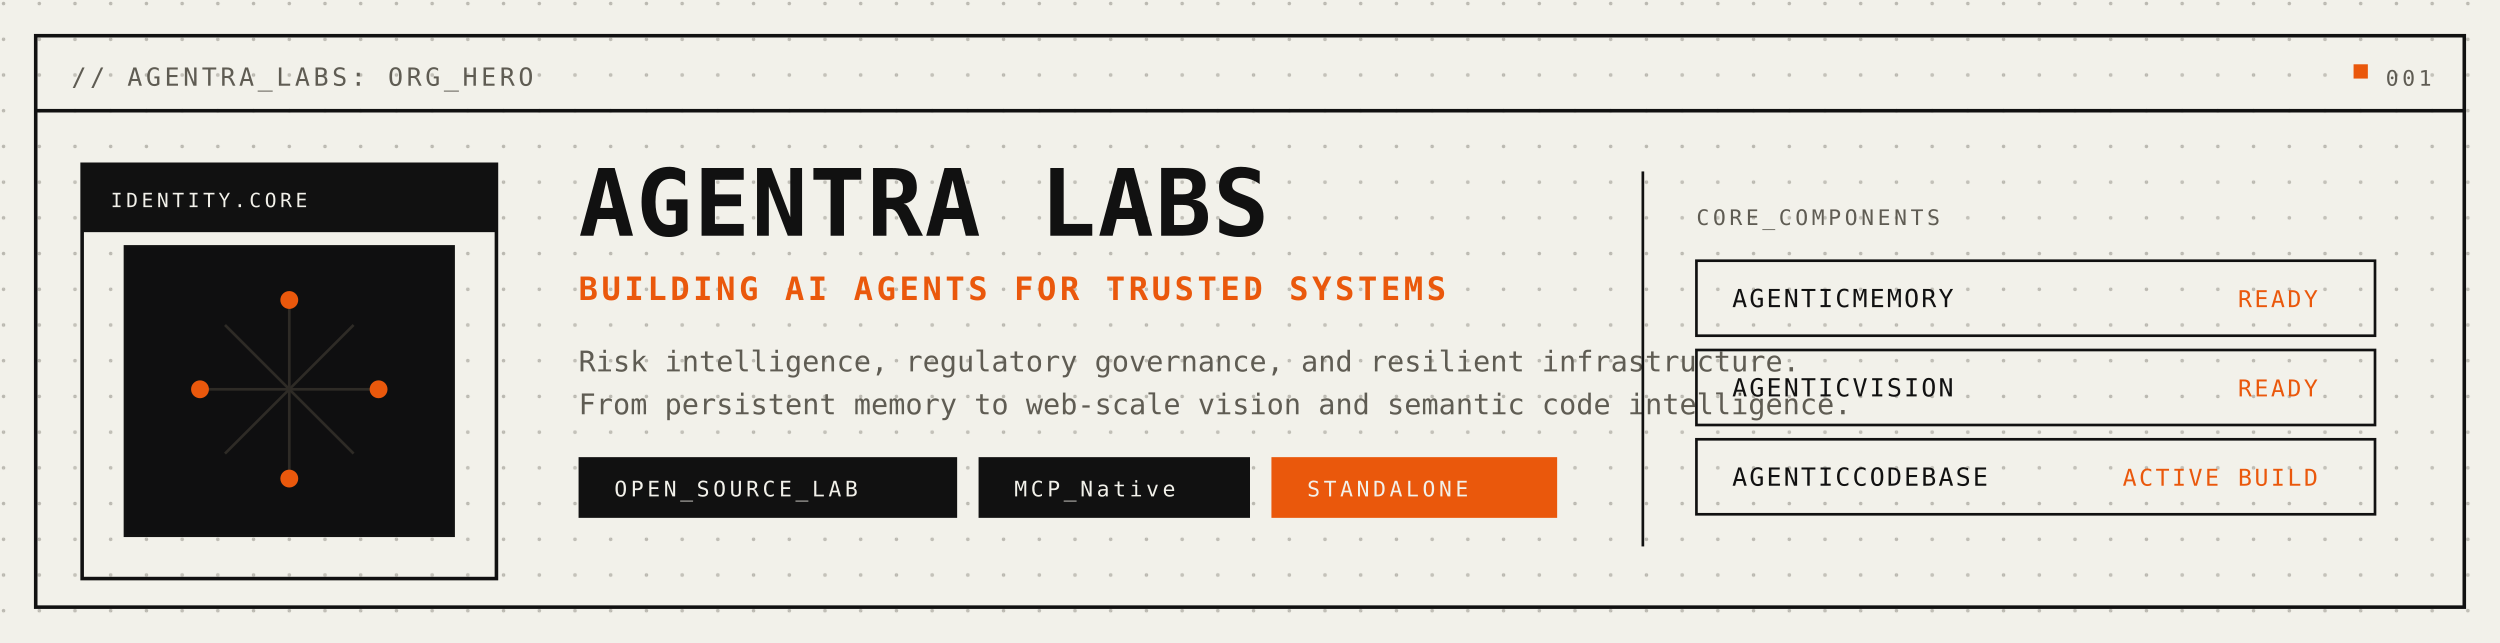
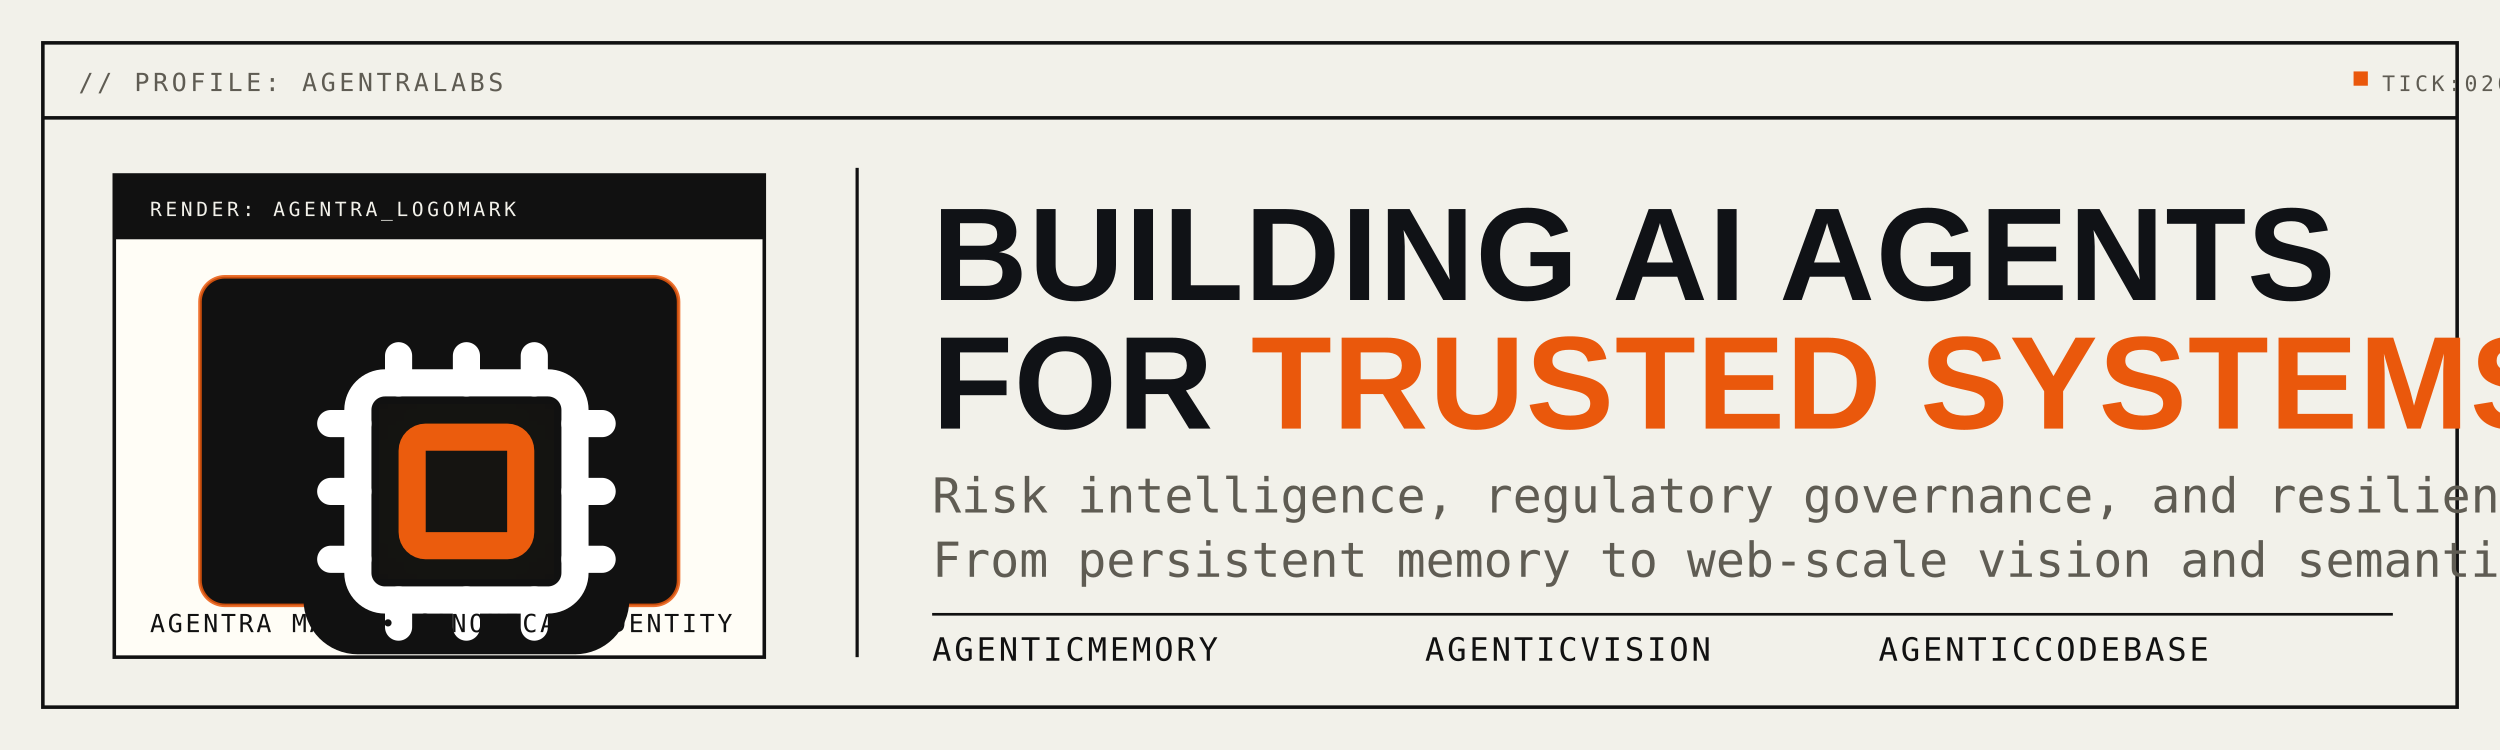
- <svg xmlns="http://www.w3.org/2000/svg" viewBox="0 0 1400 360" role="img" aria-label="Agentra Labs GitHub organization hero pane">
+ <svg xmlns="http://www.w3.org/2000/svg" viewBox="0 0 1400 420" role="img" aria-label="Agentra Labs GitHub organization hero">
  <defs>
-     <pattern id="grid" width="20" height="20" patternUnits="userSpaceOnUse">
-       <circle cx="2" cy="2" r="1" fill="#b8b6ae" />
-     </pattern>
    <style>
      .mono { font-family:'JetBrains Mono','IBM Plex Mono',monospace; }
-       .ink { fill:#111111; }
-       .muted { fill:#5f5c53; }
-       .paper { fill:#f2f1ea; }
-       .accent { fill:#ea580c; }
-       .stroke { stroke:#111111; }
+       .sans { font-family:'Sora','Space Grotesk',Arial,sans-serif; }
    </style>
+     <filter id="softGlow" x="-30%" y="-30%" width="160%" height="160%">
+       <feGaussianBlur stdDeviation="10" result="b" />
+       <feColorMatrix in="b" type="matrix" values="1 0 0 0 0.92 0 1 0 0 0.34 0 0 1 0 0.06 0 0 0 0.55 0" />
+       <feBlend mode="screen" in2="SourceGraphic" />
+     </filter>
  </defs>
-   <rect width="1400" height="360" class="paper" />
-   <rect width="1400" height="360" fill="url(#grid)" />
-   <rect x="20" y="20" width="1360" height="320" fill="none" class="stroke" stroke-width="2" />
-   <line x1="20" y1="62" x2="1380" y2="62" class="stroke" stroke-width="2" />
-   <text x="40" y="48" class="mono muted" font-size="14" letter-spacing="2"> // AGENTRA_LABS: ORG_HERO</text>
-   <rect x="1318" y="36" width="8" height="8" class="accent" />
-   <text x="1336" y="48" class="mono muted" font-size="12" letter-spacing="2">001</text>
-   <rect x="46" y="92" width="232" height="232" fill="none" class="stroke" stroke-width="2" />
-   <rect x="46" y="92" width="232" height="38" fill="#111111" />
-   <text x="62" y="116" class="mono paper" font-size="11" letter-spacing="2">IDENTITY.CORE</text>
-   <rect x="70" y="138" width="184" height="162" fill="#0f0f10" stroke="#111111" stroke-width="1.5" />
-   <line x1="162" y1="168" x2="162" y2="268" stroke="#2e2b26" stroke-width="1.5" />
-   <line x1="112" y1="218" x2="212" y2="218" stroke="#2e2b26" stroke-width="1.5" />
-   <line x1="126" y1="182" x2="198" y2="254" stroke="#2e2b26" stroke-width="1.5" />
-   <line x1="198" y1="182" x2="126" y2="254" stroke="#2e2b26" stroke-width="1.5" />
-   <circle cx="162" cy="168" r="5" class="accent" />
-   <circle cx="162" cy="268" r="5" class="accent" />
-   <circle cx="112" cy="218" r="5" class="accent" />
-   <circle cx="212" cy="218" r="5" class="accent" />
-   <text x="324" y="132" class="mono ink" font-size="52" font-weight="700" letter-spacing="1">AGENTRA LABS</text>
-   <text x="324" y="168" class="mono accent" font-size="18" font-weight="700" letter-spacing="2">BUILDING AI AGENTS FOR TRUSTED SYSTEMS</text>
-   <text x="324" y="208" class="mono muted" font-size="16">Risk intelligence, regulatory governance, and resilient infrastructure.</text>
-   <text x="324" y="232" class="mono muted" font-size="16">From persistent memory to web-scale vision and semantic code intelligence.</text>
-   <rect x="324" y="256" width="212" height="34" fill="#111111" />
-   <text x="344" y="278" class="mono paper" font-size="12" letter-spacing="2">OPEN_SOURCE_LAB</text>
-   <rect x="548" y="256" width="152" height="34" fill="#111111" />
-   <text x="568" y="278" class="mono paper" font-size="12" letter-spacing="2">MCP_Native</text>
-   <rect x="712" y="256" width="160" height="34" class="accent" />
-   <text x="732" y="278" class="mono paper" font-size="12" letter-spacing="2">STANDALONE</text>
-   <line x1="920" y1="96" x2="920" y2="306" class="stroke" stroke-width="1.5" />
-   <text x="950" y="126" class="mono muted" font-size="12" letter-spacing="2">CORE_COMPONENTS</text>
-   <rect x="950" y="146" width="380" height="42" fill="none" class="stroke" stroke-width="1.5" />
-   <text x="970" y="172" class="mono ink" font-size="14" letter-spacing="1.2">AGENTICMEMORY</text>
-   <text x="1298" y="172" class="mono accent" font-size="13" text-anchor="end" letter-spacing="1.4">READY</text>
-   <rect x="950" y="196" width="380" height="42" fill="none" class="stroke" stroke-width="1.5" />
-   <text x="970" y="222" class="mono ink" font-size="14" letter-spacing="1.2">AGENTICVISION</text>
-   <text x="1298" y="222" class="mono accent" font-size="13" text-anchor="end" letter-spacing="1.4">READY</text>
-   <rect x="950" y="246" width="380" height="42" fill="none" class="stroke" stroke-width="1.5" />
-   <text x="970" y="272" class="mono ink" font-size="14" letter-spacing="1.2">AGENTICCODEBASE</text>
-   <text x="1298" y="272" class="mono accent" font-size="13" text-anchor="end" letter-spacing="1.4">ACTIVE BUILD</text>
+   <rect width="1400" height="420" fill="#f2f1ea" />
+   <rect x="24" y="24" width="1352" height="372" fill="none" stroke="#111111" stroke-width="2" />
+   <line x1="24" y1="66" x2="1376" y2="66" stroke="#111111" stroke-width="2" />
+   <text x="44" y="51" class="mono" fill="#5f5c53" font-size="14" letter-spacing="2">// PROFILE: AGENTRALABS</text>
+   <text x="1334" y="51" class="mono" fill="#5f5c53" font-size="12" letter-spacing="2">TICK:0201</text>
+   <rect x="1318" y="40" width="8" height="8" fill="#ea580c" />
+   <line x1="480" y1="94" x2="480" y2="368" stroke="#111111" stroke-width="1.8" />
+   <rect x="64" y="98" width="364" height="270" fill="#fffdf6" stroke="#111111" stroke-width="2" />
+   <rect x="64" y="98" width="364" height="36" fill="#111111" />
+   <text x="84" y="121" class="mono" fill="#f2f1ea" font-size="11" letter-spacing="2">RENDER: AGENTRA_LOGOMARK</text>
+   <rect x="112" y="155" width="268" height="184" rx="14" fill="#111111" />
+   <rect x="112" y="155" width="268" height="184" rx="14" fill="none" stroke="#ea580c" stroke-width="2" opacity="0.85" />
+   <g transform="translate(170 184) scale(7.6)" stroke-linecap="round" stroke-linejoin="round" fill="none">
+     <rect x="0" y="0" width="24" height="24" rx="4" fill="#111111" />
+     <path d="M12 20v2" stroke="#ffffff" stroke-width="2" />
+     <path d="M12 2v2" stroke="#ffffff" stroke-width="2" />
+     <path d="M17 20v2" stroke="#ffffff" stroke-width="2" />
+     <path d="M17 2v2" stroke="#ffffff" stroke-width="2" />
+     <path d="M2 12h2" stroke="#ffffff" stroke-width="2" />
+     <path d="M2 17h2" stroke="#ffffff" stroke-width="2" />
+     <path d="M2 7h2" stroke="#ffffff" stroke-width="2" />
+     <path d="M20 12h2" stroke="#ffffff" stroke-width="2" />
+     <path d="M20 17h2" stroke="#ffffff" stroke-width="2" />
+     <path d="M20 7h2" stroke="#ffffff" stroke-width="2" />
+     <path d="M7 20v2" stroke="#ffffff" stroke-width="2" />
+     <path d="M7 2v2" stroke="#ffffff" stroke-width="2" />
+     <rect x="4" y="4" width="16" height="16" rx="2" stroke="#ffffff" stroke-width="2" />
+     <rect x="8" y="8" width="8" height="8" rx="1" stroke="#ea580c" stroke-width="2" filter="url(#softGlow)" />
+   </g>
+   <text x="84" y="354" class="mono" fill="#111111" font-size="14" letter-spacing="1.5">AGENTRA MARK • CANONICAL IDENTITY</text>
+   <text x="522" y="168" class="sans" fill="#101216" font-size="74" font-weight="700" letter-spacing="0.6">BUILDING AI AGENTS</text>
+   <text x="522" y="240" class="sans" fill="#101216" font-size="74" font-weight="700" letter-spacing="0.6">FOR <tspan fill="#ea580c">TRUSTED SYSTEMS</tspan>
+   </text>
+   <text x="522" y="287" class="mono" fill="#5f5c53" font-size="27">Risk intelligence, regulatory governance, and resilient infrastructure.</text>
+   <text x="522" y="323" class="mono" fill="#5f5c53" font-size="27">From persistent memory to web-scale vision and semantic code intelligence.</text>
+   <line x1="522" y1="344" x2="1340" y2="344" stroke="#111111" stroke-width="1.5" />
+   <text x="522" y="370" class="mono" fill="#111111" font-size="18" letter-spacing="1.6">AGENTICMEMORY</text>
+   <text x="798" y="370" class="mono" fill="#111111" font-size="18" letter-spacing="1.6">AGENTICVISION</text>
+   <text x="1052" y="370" class="mono" fill="#111111" font-size="18" letter-spacing="1.6">AGENTICCODEBASE</text>
</svg>
